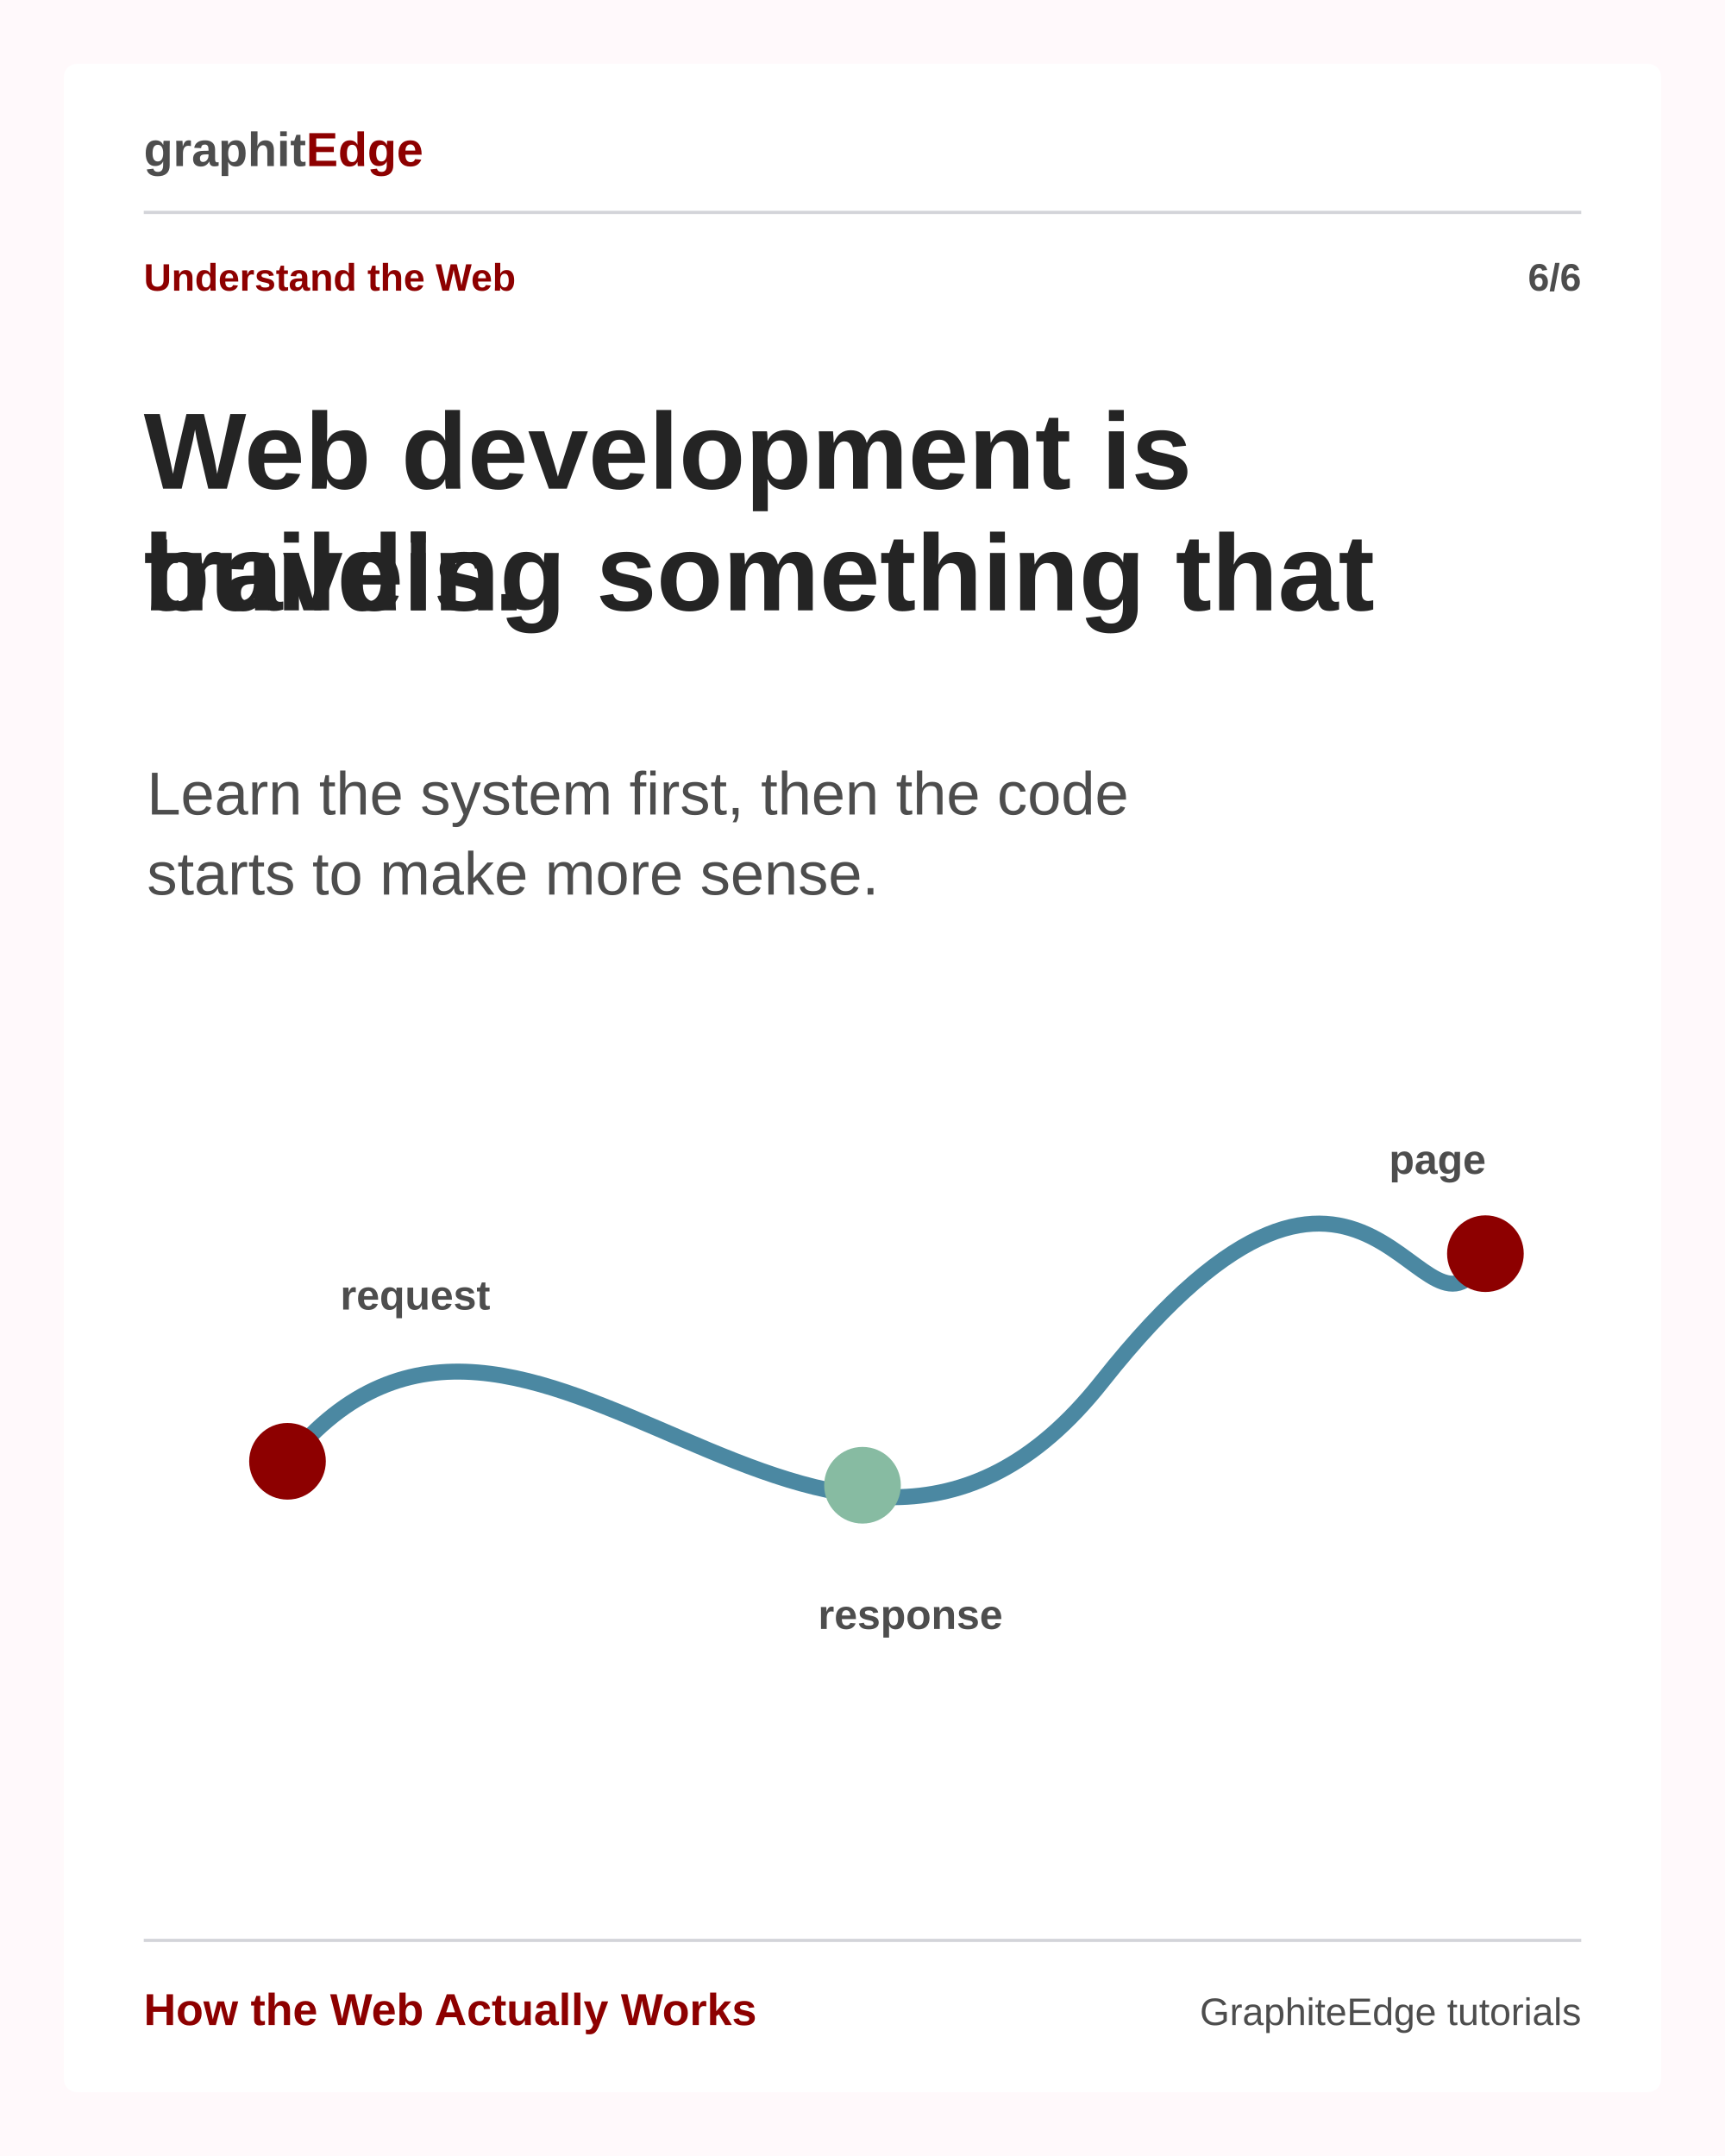
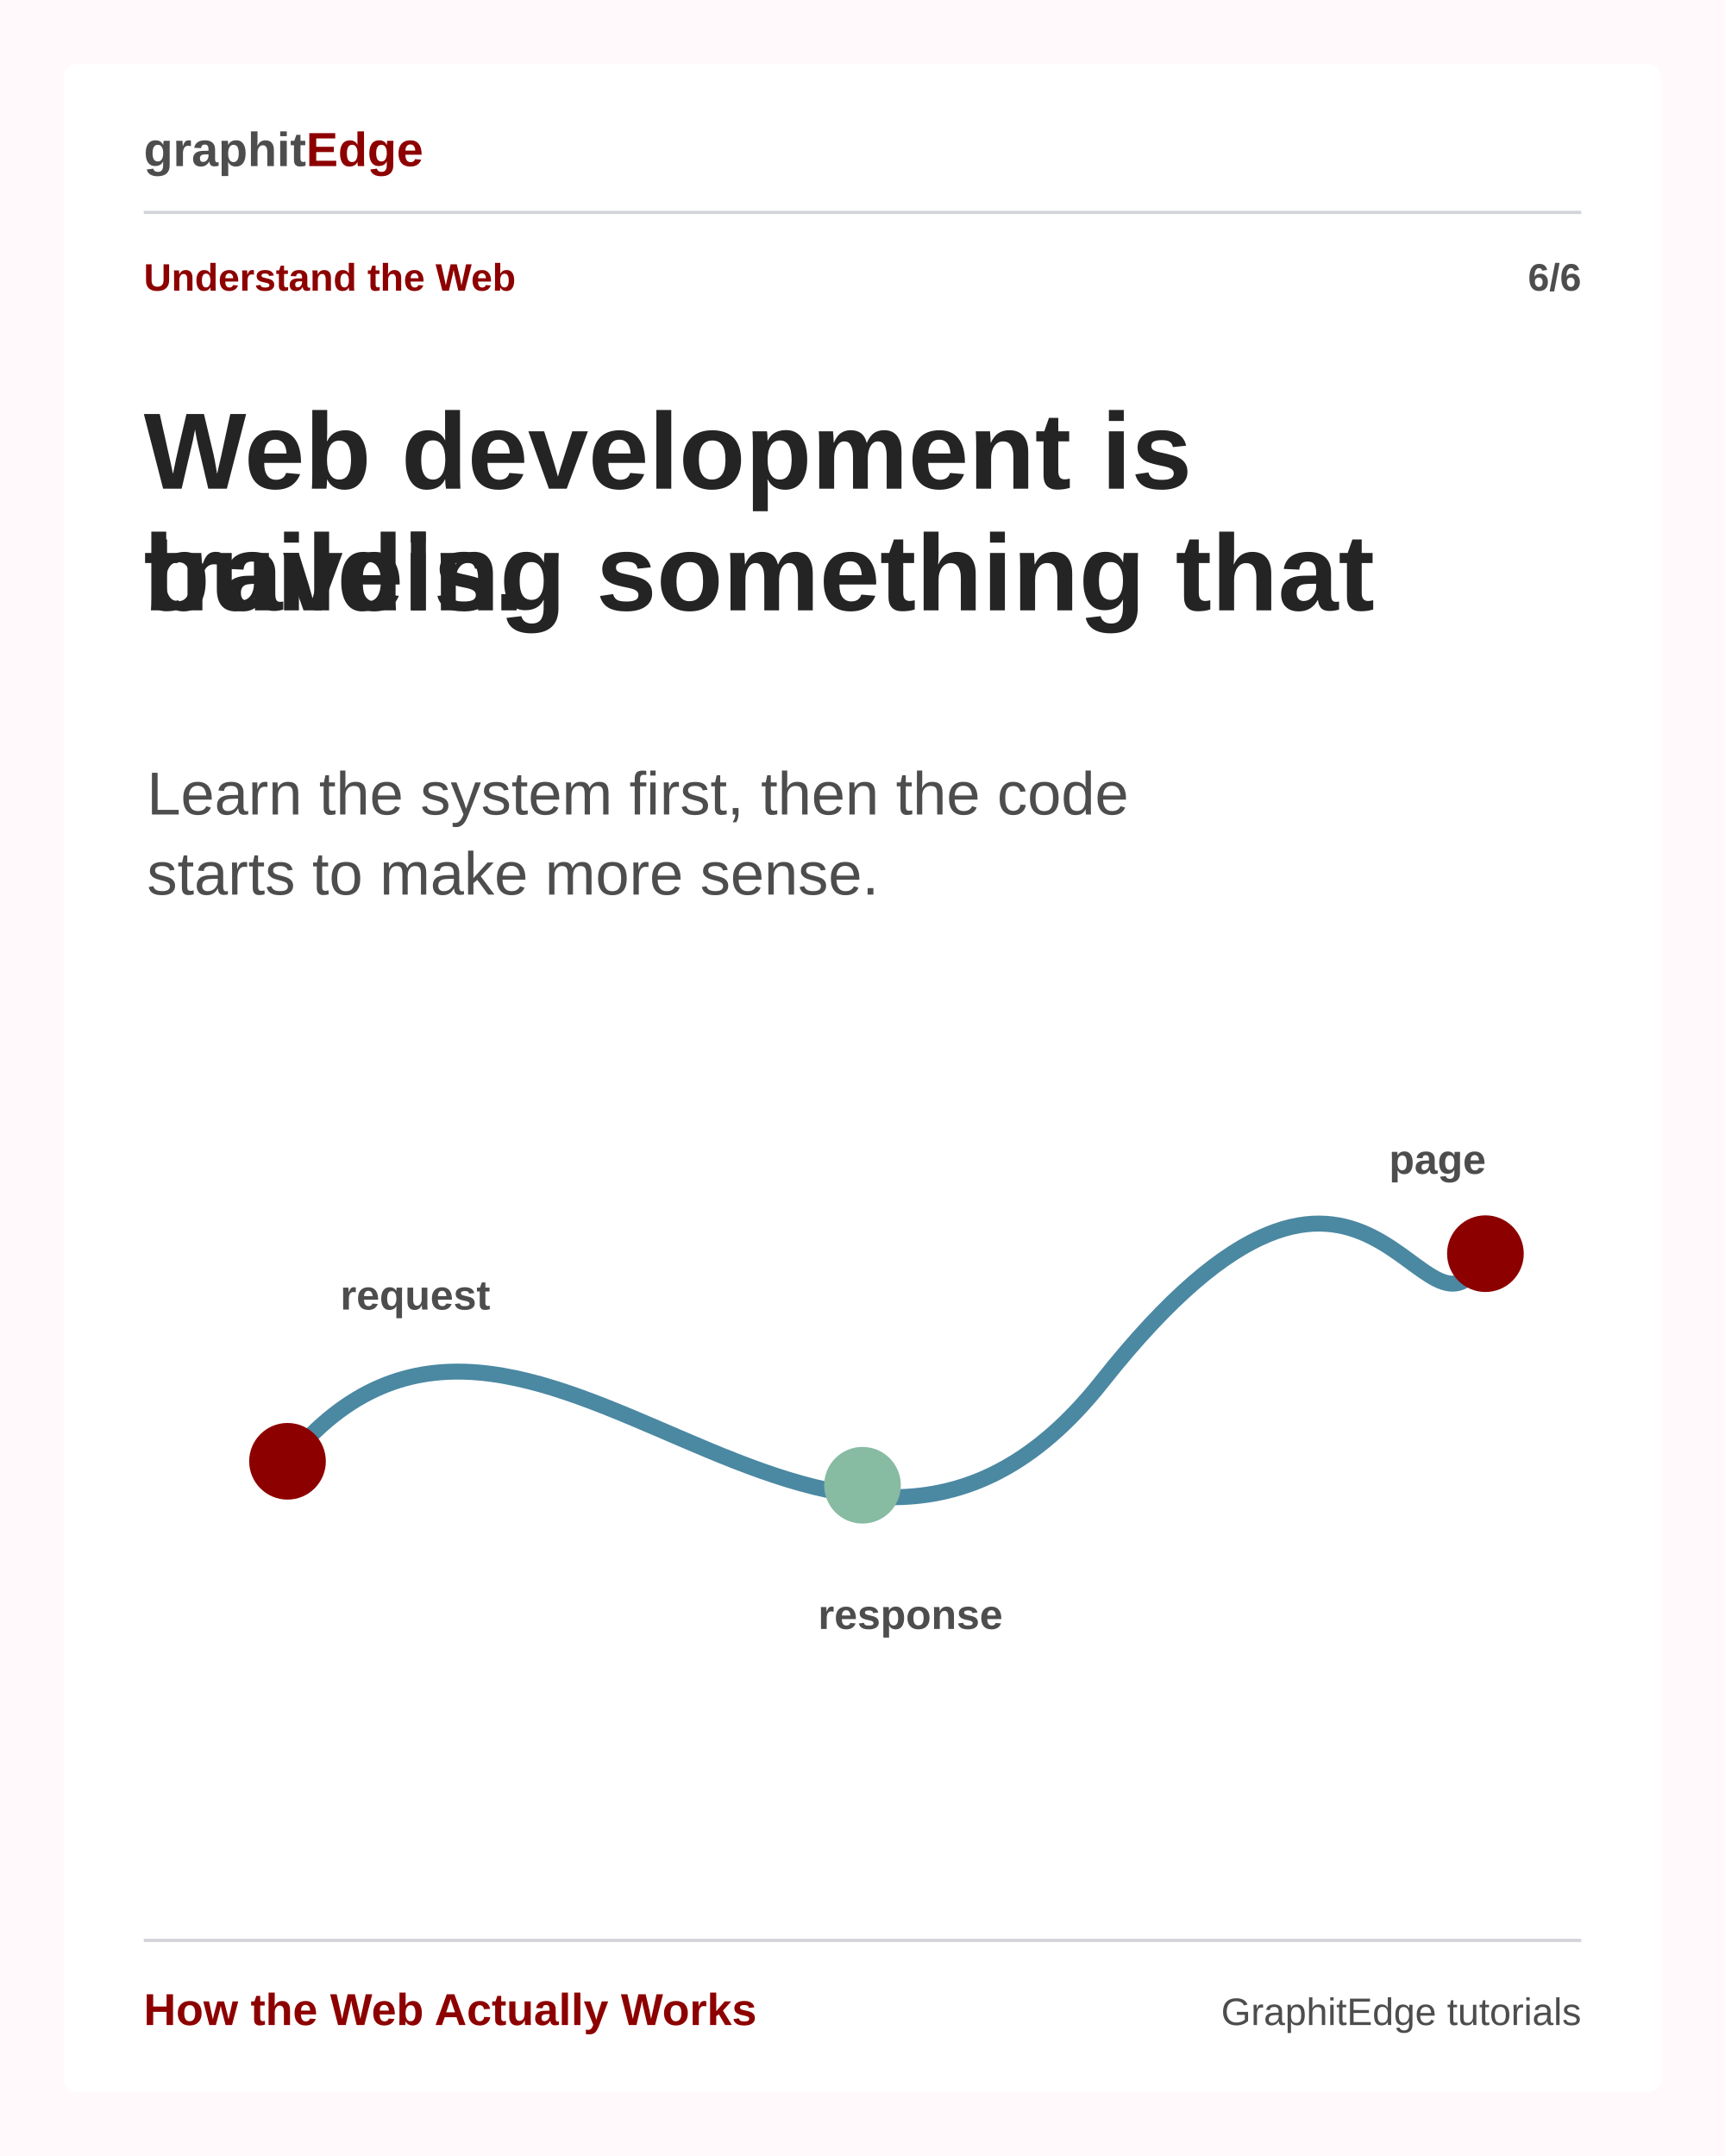
<svg xmlns="http://www.w3.org/2000/svg" width="1080" height="1350" viewBox="0 0 1080 1350" version="1.1" role="img" aria-labelledby="title desc">
  <rect width="1080" height="1350" fill="#fff9fb" />
  <rect x="40" y="40" width="1000" height="1270" rx="8" fill="#ffffff" />
  <g id="brand-header">
    <text x="90" y="104" font-family="PT Sans, Arial, sans-serif" font-size="30" font-weight="700" letter-spacing="0" fill="#4d4d4d">graphit<tspan fill="#8d0000">Edge</tspan>
    </text>
    <rect x="90" y="132" width="900" height="2" fill="#d3d4d9" />
    <text x="90" y="182" font-family="PT Sans, Arial, sans-serif" font-size="24" font-weight="700" letter-spacing="0" fill="#8d0000">Understand the Web</text>
    <text x="990" y="182" text-anchor="end" font-family="PT Sans, Arial, sans-serif" font-size="24" font-weight="700" letter-spacing="0" fill="#4d4d4d">6/6</text>
  </g>
  <g id="message">
    <text x="90" y="306" text-anchor="start" font-family="Raleway, Arial, sans-serif" font-size="68" font-weight="700" letter-spacing="0" fill="#242424">Web development is</text>
    <text x="90" y="382.16" text-anchor="start" font-family="Raleway, Arial, sans-serif" font-size="68" font-weight="700" letter-spacing="0" fill="#242424">building something that</text>
    <text x="90" y="382.16" text-anchor="start" font-family="Raleway, Arial, sans-serif" font-size="68" font-weight="700" letter-spacing="0" fill="#242424">travels.</text>
    <text x="92" y="510" text-anchor="start" font-family="PT Sans, Arial, sans-serif" font-size="38" font-weight="400" letter-spacing="0" fill="#4d4d4d">Learn the system first, then the code</text>
    <text x="92" y="560.16" text-anchor="start" font-family="PT Sans, Arial, sans-serif" font-size="38" font-weight="400" letter-spacing="0" fill="#4d4d4d">starts to make more sense.</text>
  </g>
  <g id="visual">
    <path d="M 180 915 C 330 730, 520 1080, 690 865 S 890 865, 930 785" fill="none" stroke="#4b88a2" stroke-width="10" stroke-linecap="round" />
    <circle cx="180" cy="915" r="24" fill="#8d0000" />
    <circle cx="540" cy="930" r="24" fill="#87bba2" />
    <circle cx="930" cy="785" r="24" fill="#8d0000" />
    <text x="260" y="820" text-anchor="middle" font-family="PT Sans, Arial, sans-serif" font-size="26" font-weight="700" letter-spacing="0" fill="#4d4d4d">request</text>
    <text x="570" y="1020" text-anchor="middle" font-family="PT Sans, Arial, sans-serif" font-size="26" font-weight="700" letter-spacing="0" fill="#4d4d4d">response</text>
    <text x="900" y="735" text-anchor="middle" font-family="PT Sans, Arial, sans-serif" font-size="26" font-weight="700" letter-spacing="0" fill="#4d4d4d">page</text>
  </g>
  <g id="footer">
    <rect x="90" y="1214" width="900" height="2" fill="#d3d4d9" />
    <text x="90" y="1268" font-family="PT Sans, Arial, sans-serif" font-size="28" font-weight="700" letter-spacing="0" fill="#8d0000">How the Web Actually Works</text>
-     <text x="990" y="1268" text-anchor="end" font-family="PT Sans, Arial, sans-serif" font-size="24" font-weight="400" letter-spacing="0" fill="#4d4d4d">GraphiteEdge tutorials</text>
+     <text x="990" y="1268" text-anchor="end" font-family="PT Sans, Arial, sans-serif" font-size="24" font-weight="400" letter-spacing="0" fill="#4d4d4d">GraphitEdge tutorials</text>
  </g>
</svg>
